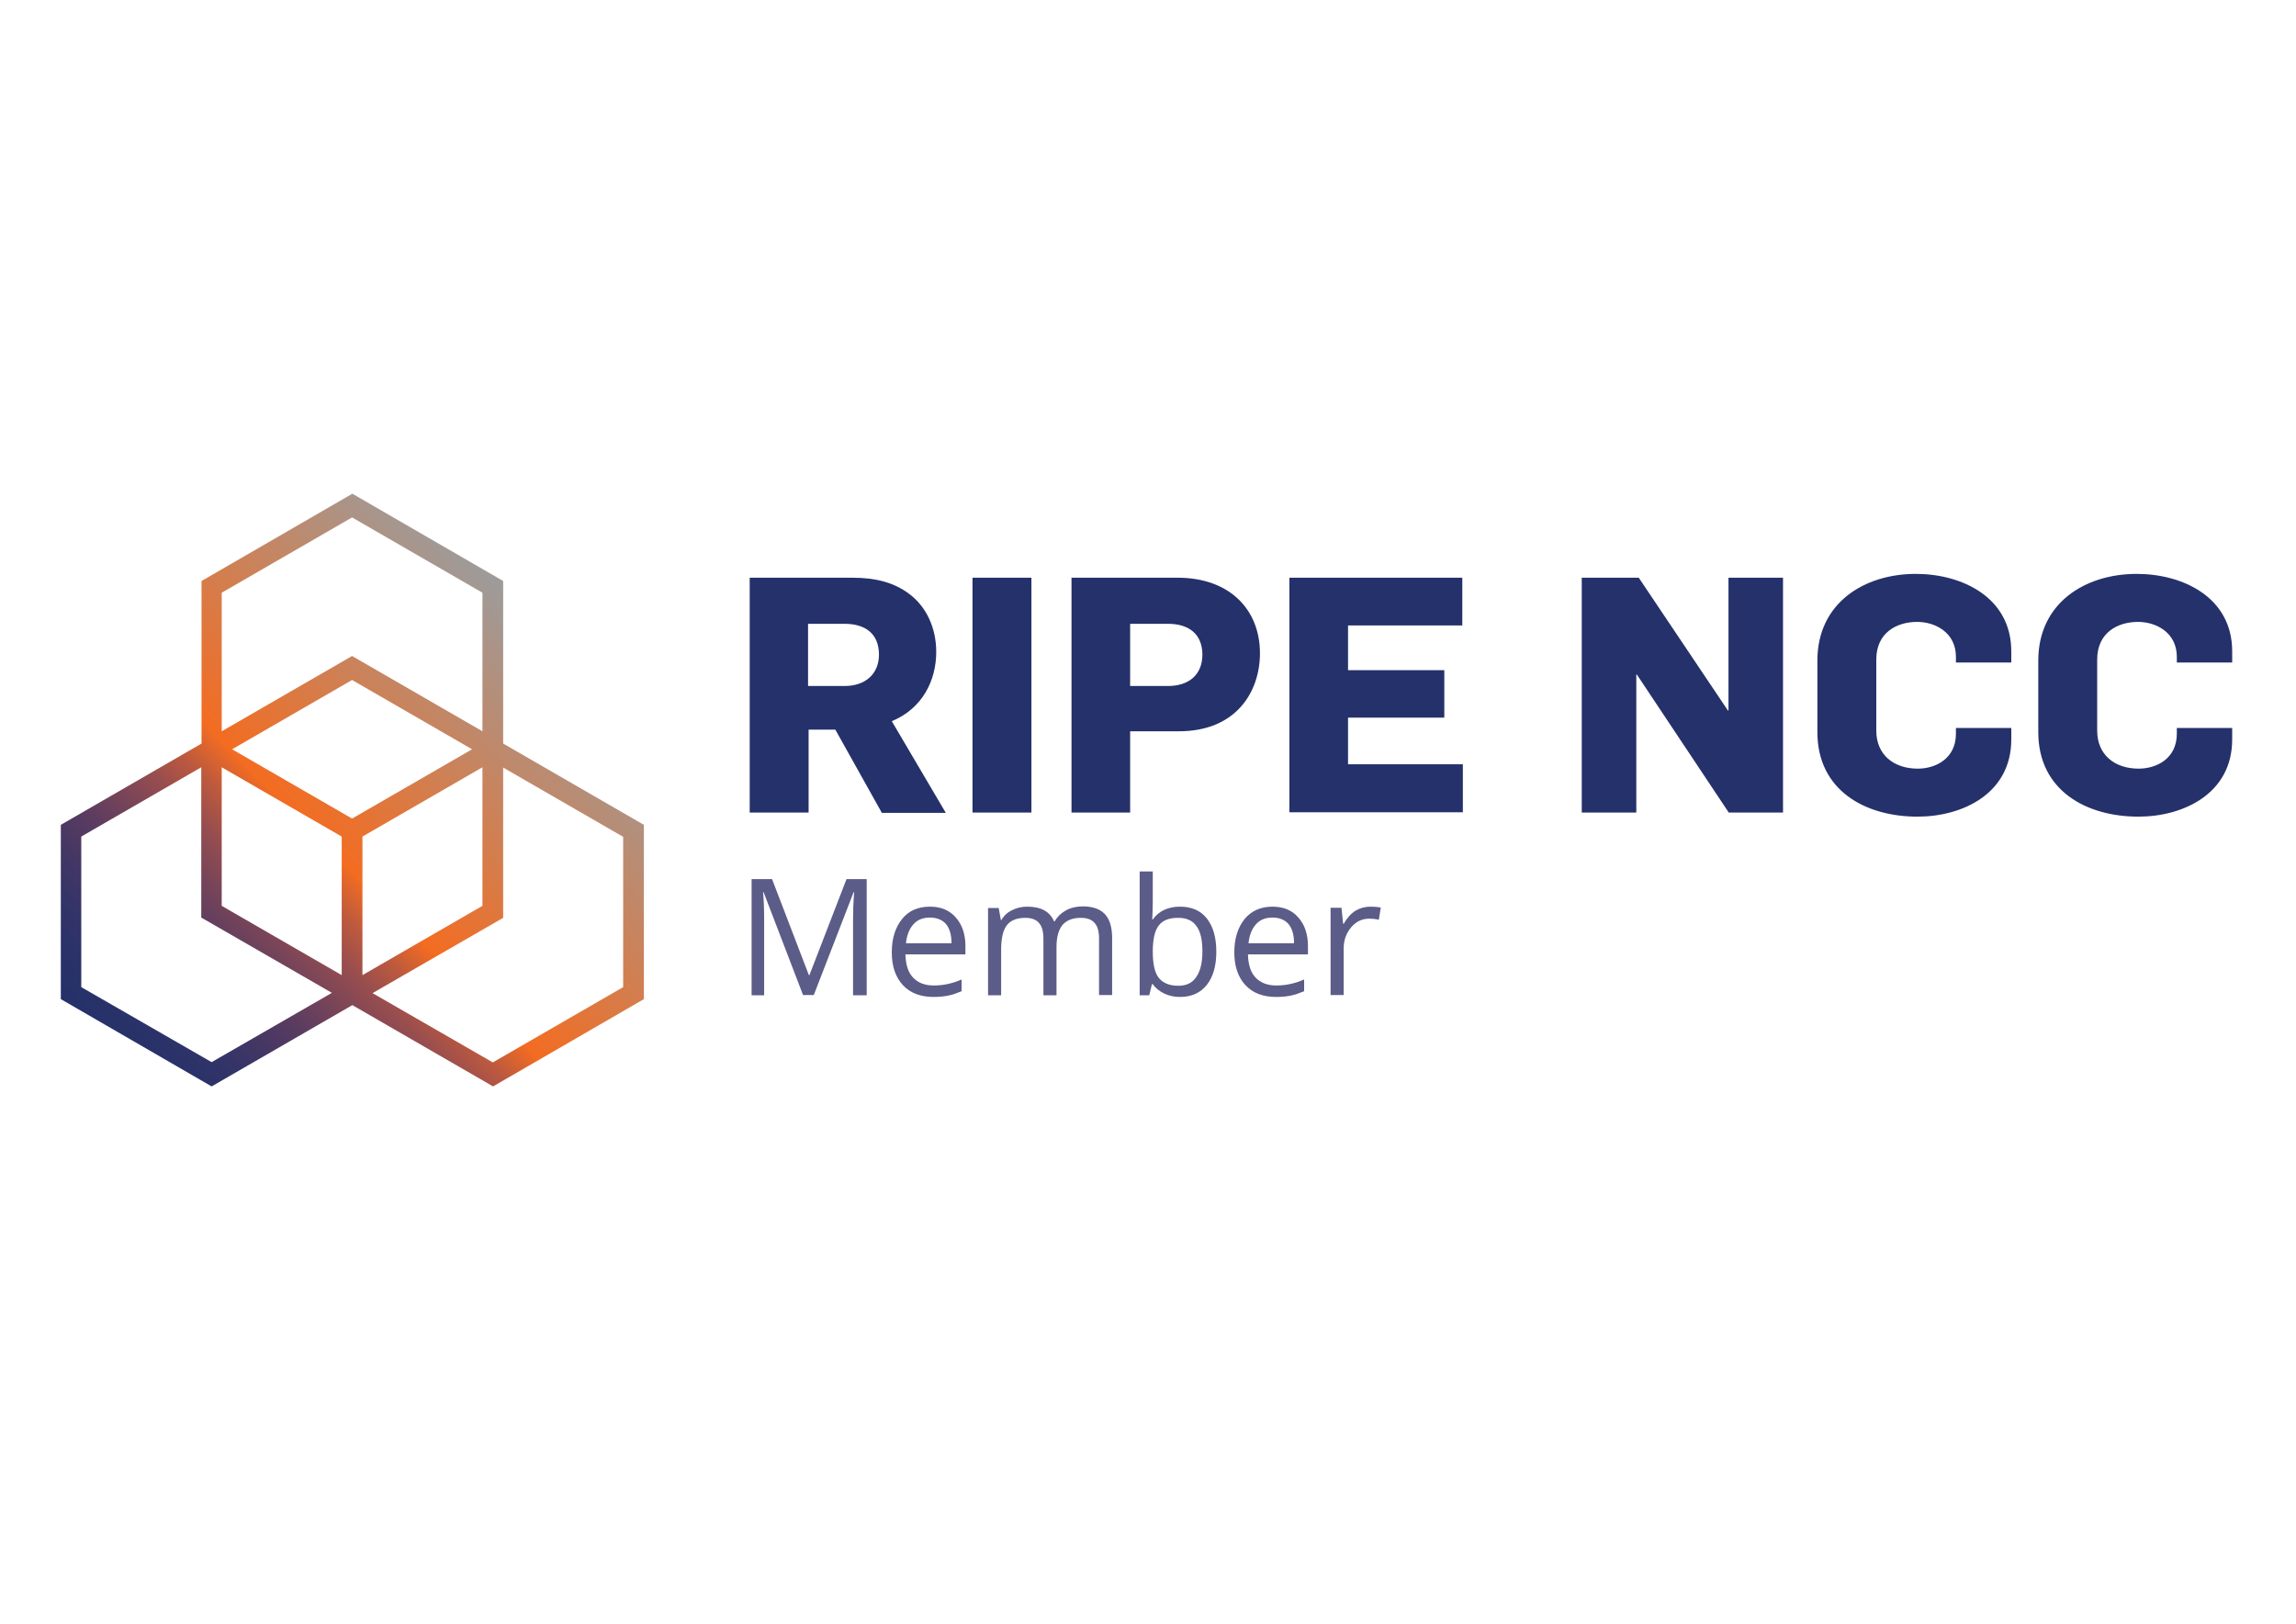
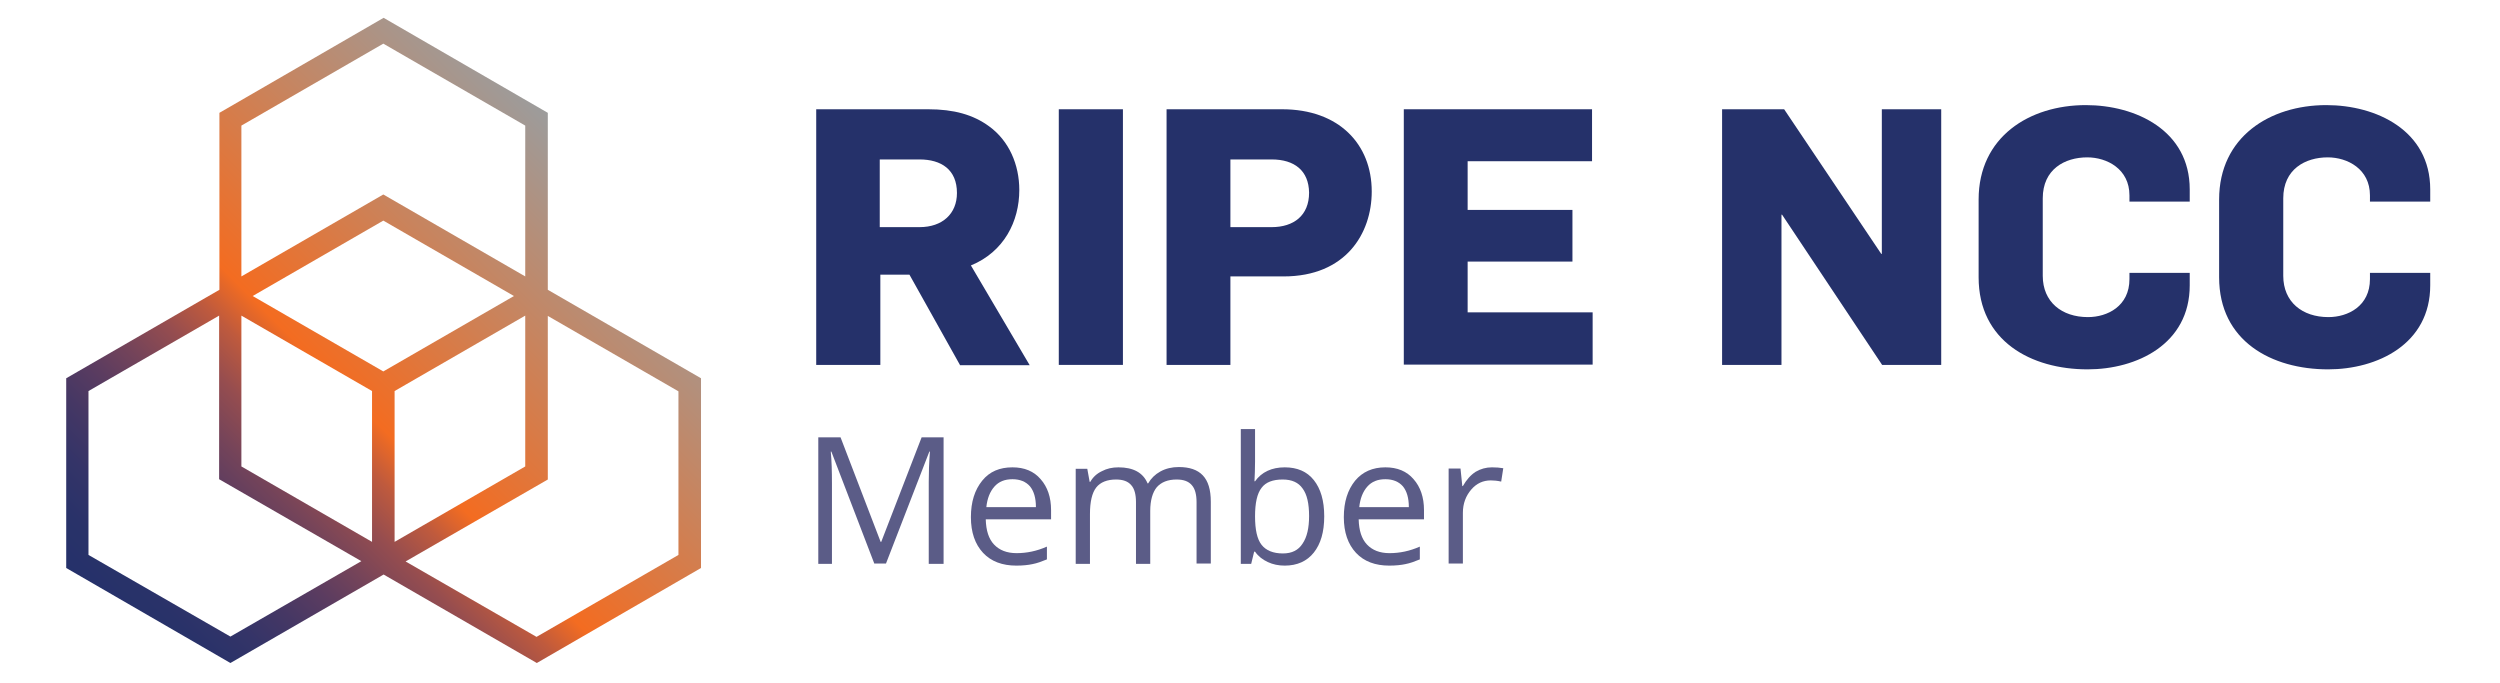
- <svg xmlns="http://www.w3.org/2000/svg" version="1.1" id="Layer_1" x="0px" y="0px" viewBox="0 0 841.9 595.3" style="enable-background:new 0 0 841.9 595.3;" xml:space="preserve">
+ <svg xmlns="http://www.w3.org/2000/svg" version="1.1" viewBox="0 190 842 200" width="842" height="230">
  <style type="text/css">
	.st0{fill:#25316A;}
	.st1{fill:url(#SVGID_1_);}
	.st2{fill:#5B5C87;}
</style>
  <g>
    <path class="st0" d="M323.3,297.9l-17-30.4h-9.8v30.4h-21.6v-86.1h37.7c8.6,0,15.2,1.8,20.6,5.8c6.6,4.8,10.1,12.8,10.1,21.4   c0,10.5-5.1,20.8-16.3,25.4l19.8,33.6H323.3z M309.7,228.7h-13.4v22.8h13.4c7.7,0,12.6-4.5,12.6-11.5   C322.3,232.1,317,228.7,309.7,228.7z" />
    <path class="st0" d="M356.6,297.9v-86.1h21.6v86.1H356.6z" />
    <path class="st0" d="M432.3,268.1h-17.9v29.8h-21.5v-86.1h38.9c19.1,0,30.2,11.7,30.2,27.7C462,253.6,453.3,268.1,432.3,268.1z    M428.3,228.7h-13.9v22.8h13.9c7.4,0,12.6-3.9,12.6-11.6C440.8,232.5,436,228.7,428.3,228.7z" />
    <path class="st0" d="M472.8,297.9v-86.1h63.4v17.5h-41.9v16.4h35.3v17.4h-35.3v17.1h42.1v17.6H472.8z" />
    <path class="st0" d="M633.9,297.9l-33.7-50.6H600v50.6H580v-86.1h20.9l32.7,48.7h0.2v-48.7h20v86.1H633.9z" />
    <path class="st0" d="M703.1,299.4c-19,0-36.7-9.5-36.7-31v-26.2c0-21.1,17.1-31.8,36.1-31.8c16.8,0,35,8.5,35,28.4v4.1h-20.3v-2.1   c0-8.9-7.6-12.8-14.2-12.8c-7.6,0-15,4-15,13.8v26.1c0,8.8,6.4,13.9,15.2,13.9c6.6,0,14-3.7,14-12.8v-2.1h20.3v4.2   C737.5,290.9,719.7,299.4,703.1,299.4z" />
    <path class="st0" d="M784.1,299.4c-19,0-36.7-9.5-36.7-31v-26.2c0-21.1,17.1-31.8,36.1-31.8c16.8,0,35,8.5,35,28.4v4.1h-20.3v-2.1   c0-8.9-7.6-12.8-14.2-12.8c-7.6,0-15,4-15,13.8v26.1c0,8.8,6.4,13.9,15.2,13.9c6.6,0,14-3.7,14-12.8v-2.1h20.3v4.2   C818.5,290.9,800.7,299.4,784.1,299.4z" />
  </g>
  <linearGradient id="SVGID_1_" gradientUnits="userSpaceOnUse" x1="50.233" y1="394.301" x2="208.013" y2="236.521">
    <stop offset="0" style="stop-color:#25316A" />
    <stop offset="6.051821e-02" style="stop-color:#293269" />
    <stop offset="0.122" style="stop-color:#343468" />
    <stop offset="0.183" style="stop-color:#453764" />
    <stop offset="0.245" style="stop-color:#5B3C60" />
    <stop offset="0.306" style="stop-color:#764459" />
    <stop offset="0.368" style="stop-color:#964D4F" />
    <stop offset="0.429" style="stop-color:#BF5A3D" />
    <stop offset="0.487" style="stop-color:#F36C21" />
    <stop offset="1" style="stop-color:#9C9C9C" />
  </linearGradient>
  <path class="st1" d="M184.5,272.6L184.5,272.6l0-59.6l-55.3-32l-55.3,32l0,59.5l0,0.1l-51.6,29.8l0,63.9l55.3,32l51.6-29.8  l51.6,29.8l55.3-32l0-63.9L184.5,272.6z M129.1,300.1l-44-25.4l44-25.4l44,25.4L129.1,300.1z M81.3,281.3l44,25.4l0,50.8l-44-25.4  L81.3,281.3z M132.9,306.7l44-25.4l0,50.8l-44,25.4L132.9,306.7z M81.3,217.3l47.8-27.6l47.8,27.6l0,50.8l-47.8-27.6l-47.8,27.6  L81.3,217.3z M29.8,361.9l0-55.2l44-25.4l0,55.1l47.9,27.6l-44.1,25.4L29.8,361.9z M228.5,361.9l-47.8,27.6l-44.1-25.4l47.9-27.6  l0-55.1l44,25.4L228.5,361.9z" />
  <g>
    <path class="st2" d="M294.5,364.9L280,327.1h-0.2c0.3,3,0.4,6.6,0.4,10.7v27.1h-4.6v-42.6h7.5l13.5,35.2h0.2l13.6-35.2h7.4v42.6h-5   v-27.5c0-3.1,0.1-6.6,0.4-10.3h-0.2l-14.6,37.7H294.5z" />
    <path class="st2" d="M342.3,365.5c-4.7,0-8.5-1.4-11.2-4.3c-2.7-2.9-4.1-6.9-4.1-12c0-5.2,1.3-9.2,3.8-12.3s5.9-4.5,10.2-4.5   c4,0,7.2,1.3,9.5,4c2.3,2.6,3.5,6.1,3.5,10.4v3.1h-22c0.1,3.8,1,6.6,2.8,8.5s4.3,2.9,7.6,2.9c3.4,0,6.8-0.7,10.2-2.2v4.3   c-1.7,0.7-3.3,1.3-4.9,1.6C346.3,365.3,344.5,365.5,342.3,365.5z M341,336.4c-2.6,0-4.6,0.8-6.1,2.5c-1.5,1.7-2.4,4-2.7,6.9h16.7   c0-3.1-0.7-5.4-2-7C345.5,337.2,343.5,336.4,341,336.4z" />
    <path class="st2" d="M403,364.9v-20.8c0-2.5-0.5-4.5-1.6-5.7c-1.1-1.3-2.8-1.9-5.1-1.9c-3,0-5.2,0.9-6.7,2.6   c-1.4,1.7-2.2,4.4-2.2,8v17.8h-4.8v-20.8c0-2.5-0.5-4.5-1.6-5.7c-1.1-1.3-2.8-1.9-5.1-1.9c-3,0-5.3,0.9-6.7,2.7   c-1.4,1.8-2.1,4.8-2.1,8.9v16.8h-4.8v-32h3.9l0.8,4.4h0.2c0.9-1.6,2.2-2.8,3.9-3.6c1.7-0.9,3.5-1.3,5.6-1.3c5,0,8.3,1.8,9.8,5.4   h0.2c1-1.7,2.3-3,4.1-4s3.9-1.5,6.2-1.5c3.6,0,6.3,0.9,8.1,2.8c1.8,1.9,2.7,4.8,2.7,8.9v20.8H403z" />
    <path class="st2" d="M432.7,332.4c4.2,0,7.5,1.4,9.8,4.3c2.3,2.9,3.5,6.9,3.5,12.2s-1.2,9.3-3.5,12.2c-2.3,2.9-5.6,4.4-9.8,4.4   c-2.1,0-4-0.4-5.7-1.2c-1.7-0.8-3.2-1.9-4.3-3.5h-0.3l-1,4.1h-3.5v-45.4h4.8v11c0,2.5-0.1,4.7-0.2,6.6h0.2   C424.9,334,428.3,332.4,432.7,332.4z M432,336.5c-3.3,0-5.7,0.9-7.1,2.8c-1.5,1.9-2.2,5.1-2.2,9.6c0,4.5,0.7,7.7,2.2,9.6   c1.5,1.9,3.9,2.9,7.2,2.9c3,0,5.2-1.1,6.6-3.3c1.5-2.2,2.2-5.3,2.2-9.3c0-4.2-0.7-7.3-2.2-9.3C437.3,337.5,435.1,336.5,432,336.5z" />
    <path class="st2" d="M467.9,365.5c-4.7,0-8.5-1.4-11.2-4.3c-2.7-2.9-4.1-6.9-4.1-12c0-5.2,1.3-9.2,3.8-12.3c2.5-3,5.9-4.5,10.2-4.5   c4,0,7.2,1.3,9.5,4c2.3,2.6,3.5,6.1,3.5,10.4v3.1h-22c0.1,3.8,1,6.6,2.8,8.5s4.3,2.9,7.6,2.9c3.4,0,6.8-0.7,10.2-2.2v4.3   c-1.7,0.7-3.3,1.3-4.9,1.6C471.9,365.3,470.1,365.5,467.9,365.5z M466.6,336.4c-2.6,0-4.6,0.8-6.1,2.5c-1.5,1.7-2.4,4-2.7,6.9h16.7   c0-3.1-0.7-5.4-2-7C471.1,337.2,469.1,336.4,466.6,336.4z" />
    <path class="st2" d="M502.5,332.4c1.4,0,2.7,0.1,3.8,0.3l-0.7,4.5c-1.3-0.3-2.5-0.4-3.5-0.4c-2.6,0-4.8,1-6.6,3.1   c-1.8,2.1-2.8,4.7-2.8,7.8v17.1h-4.8v-32h4l0.6,5.9h0.2c1.2-2.1,2.6-3.7,4.3-4.8C498.7,332.9,500.5,332.4,502.5,332.4z" />
  </g>
</svg>
